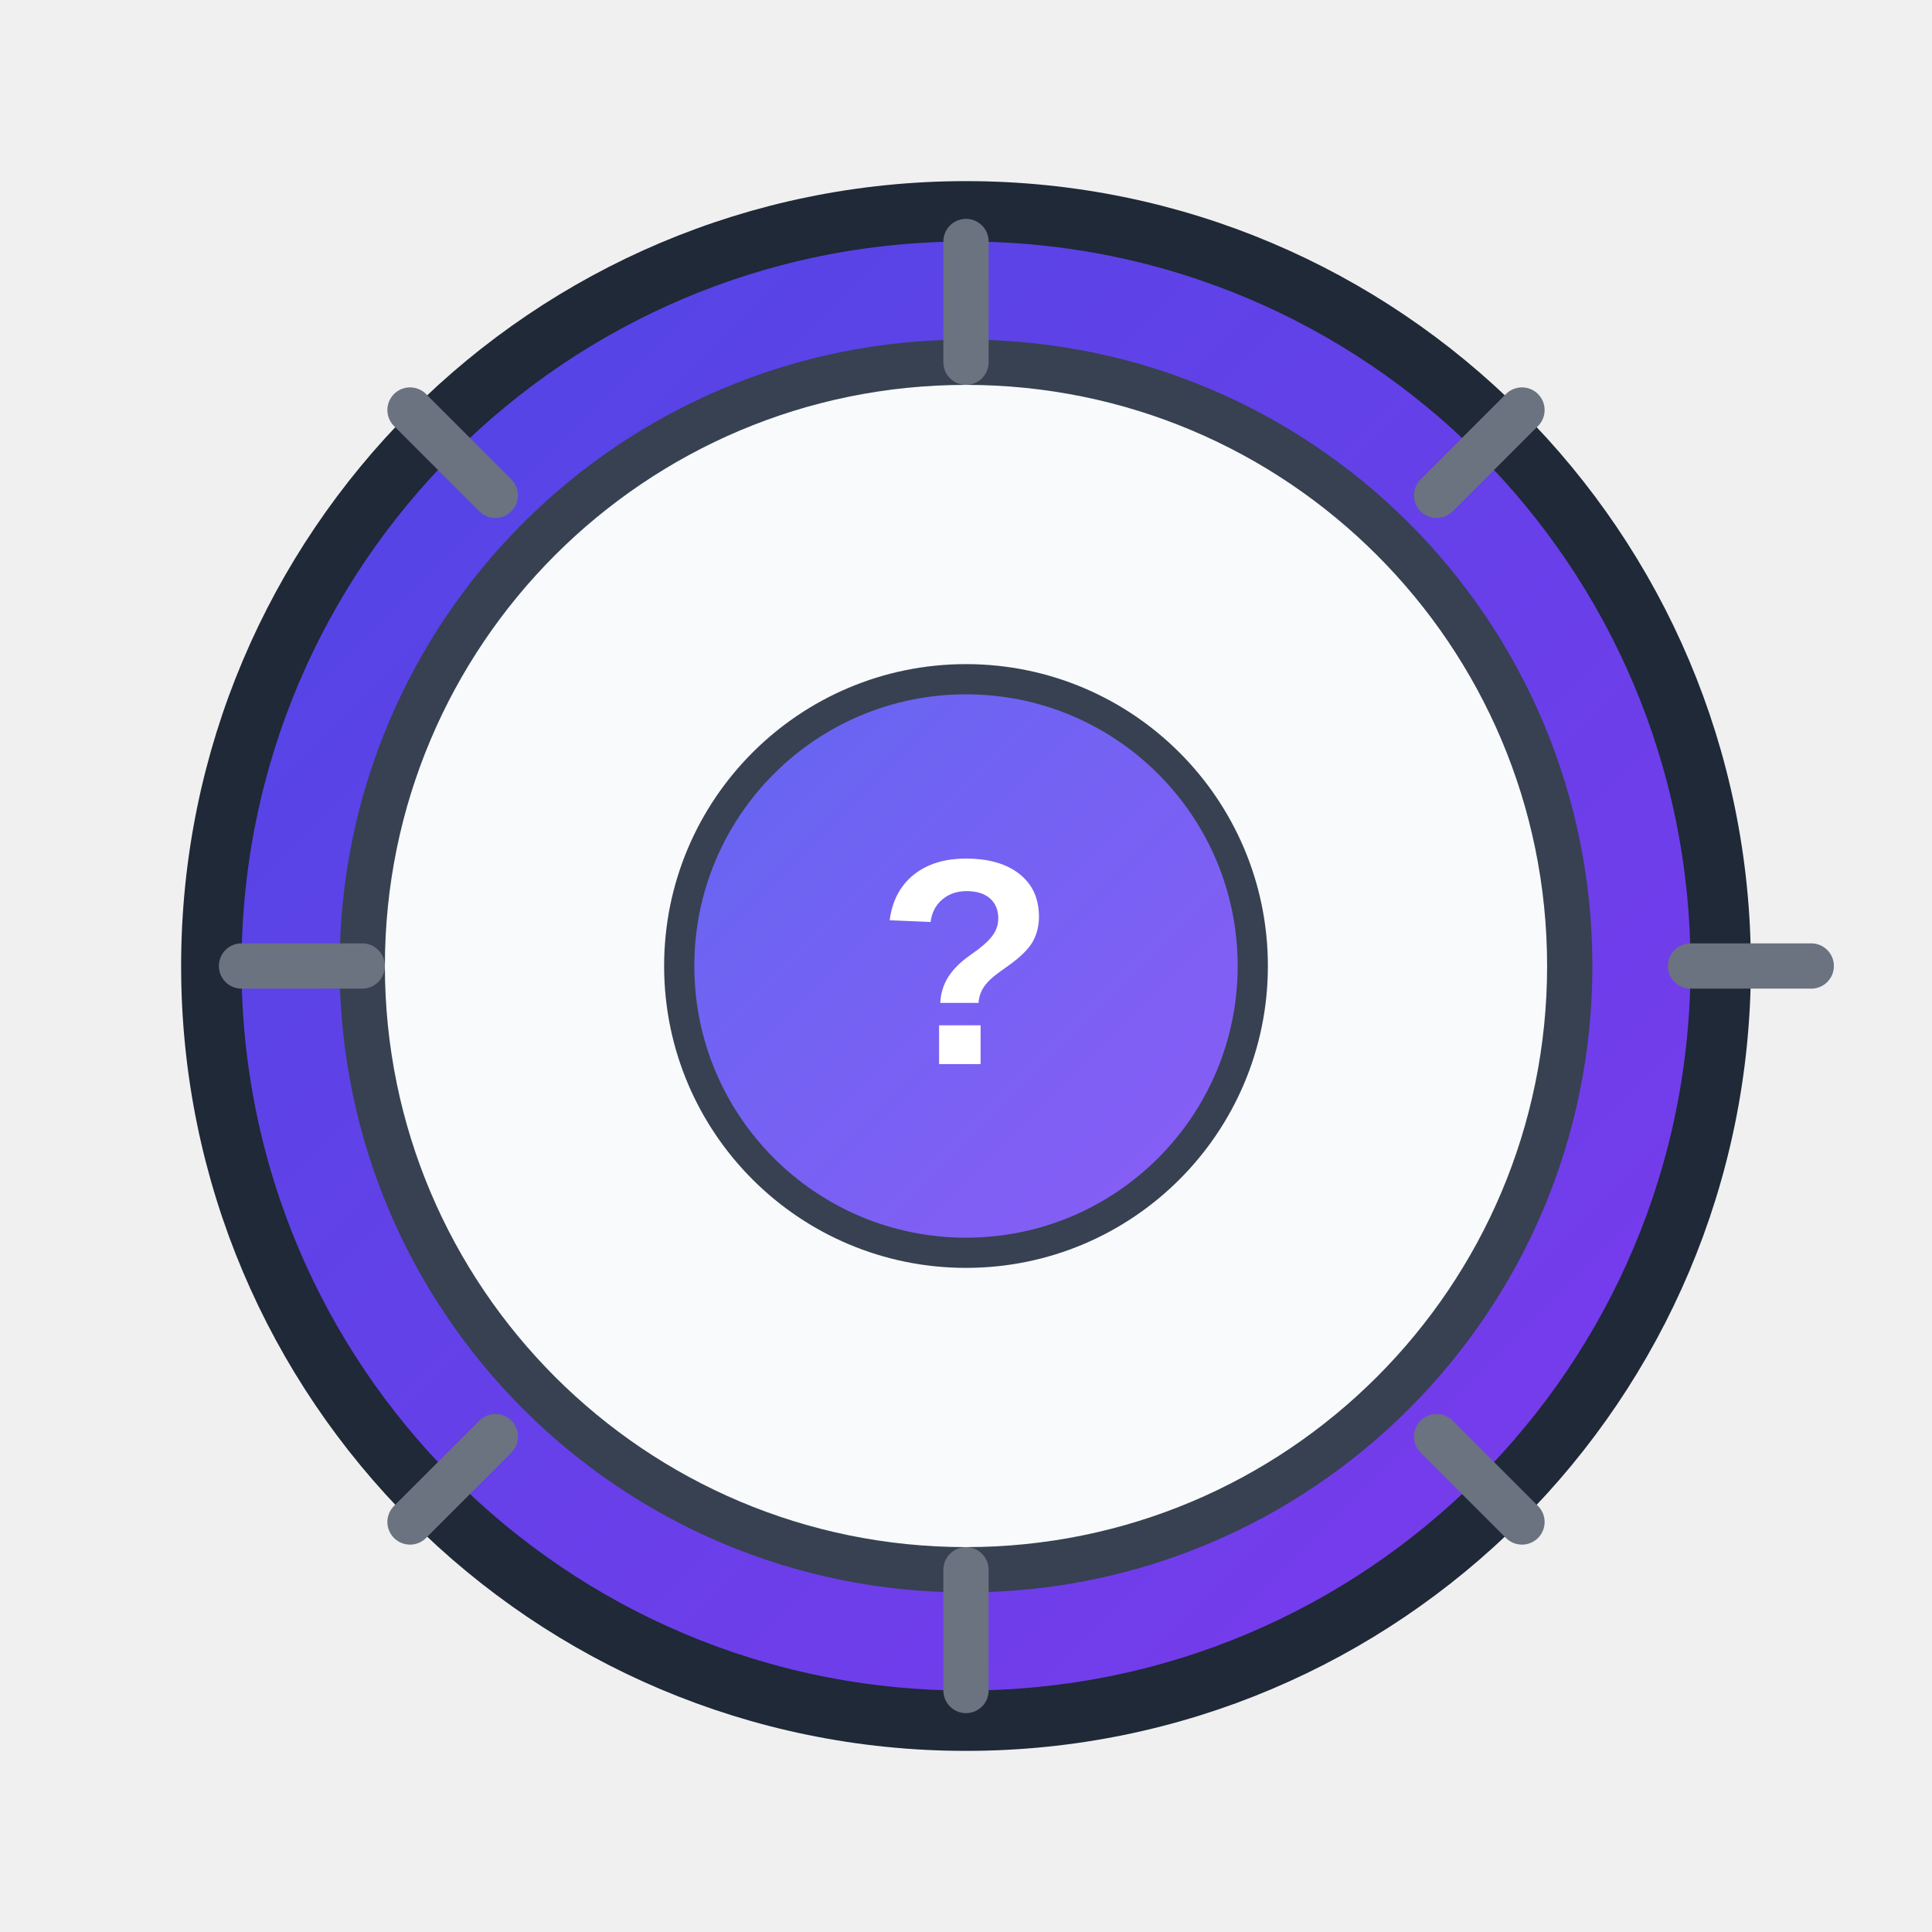
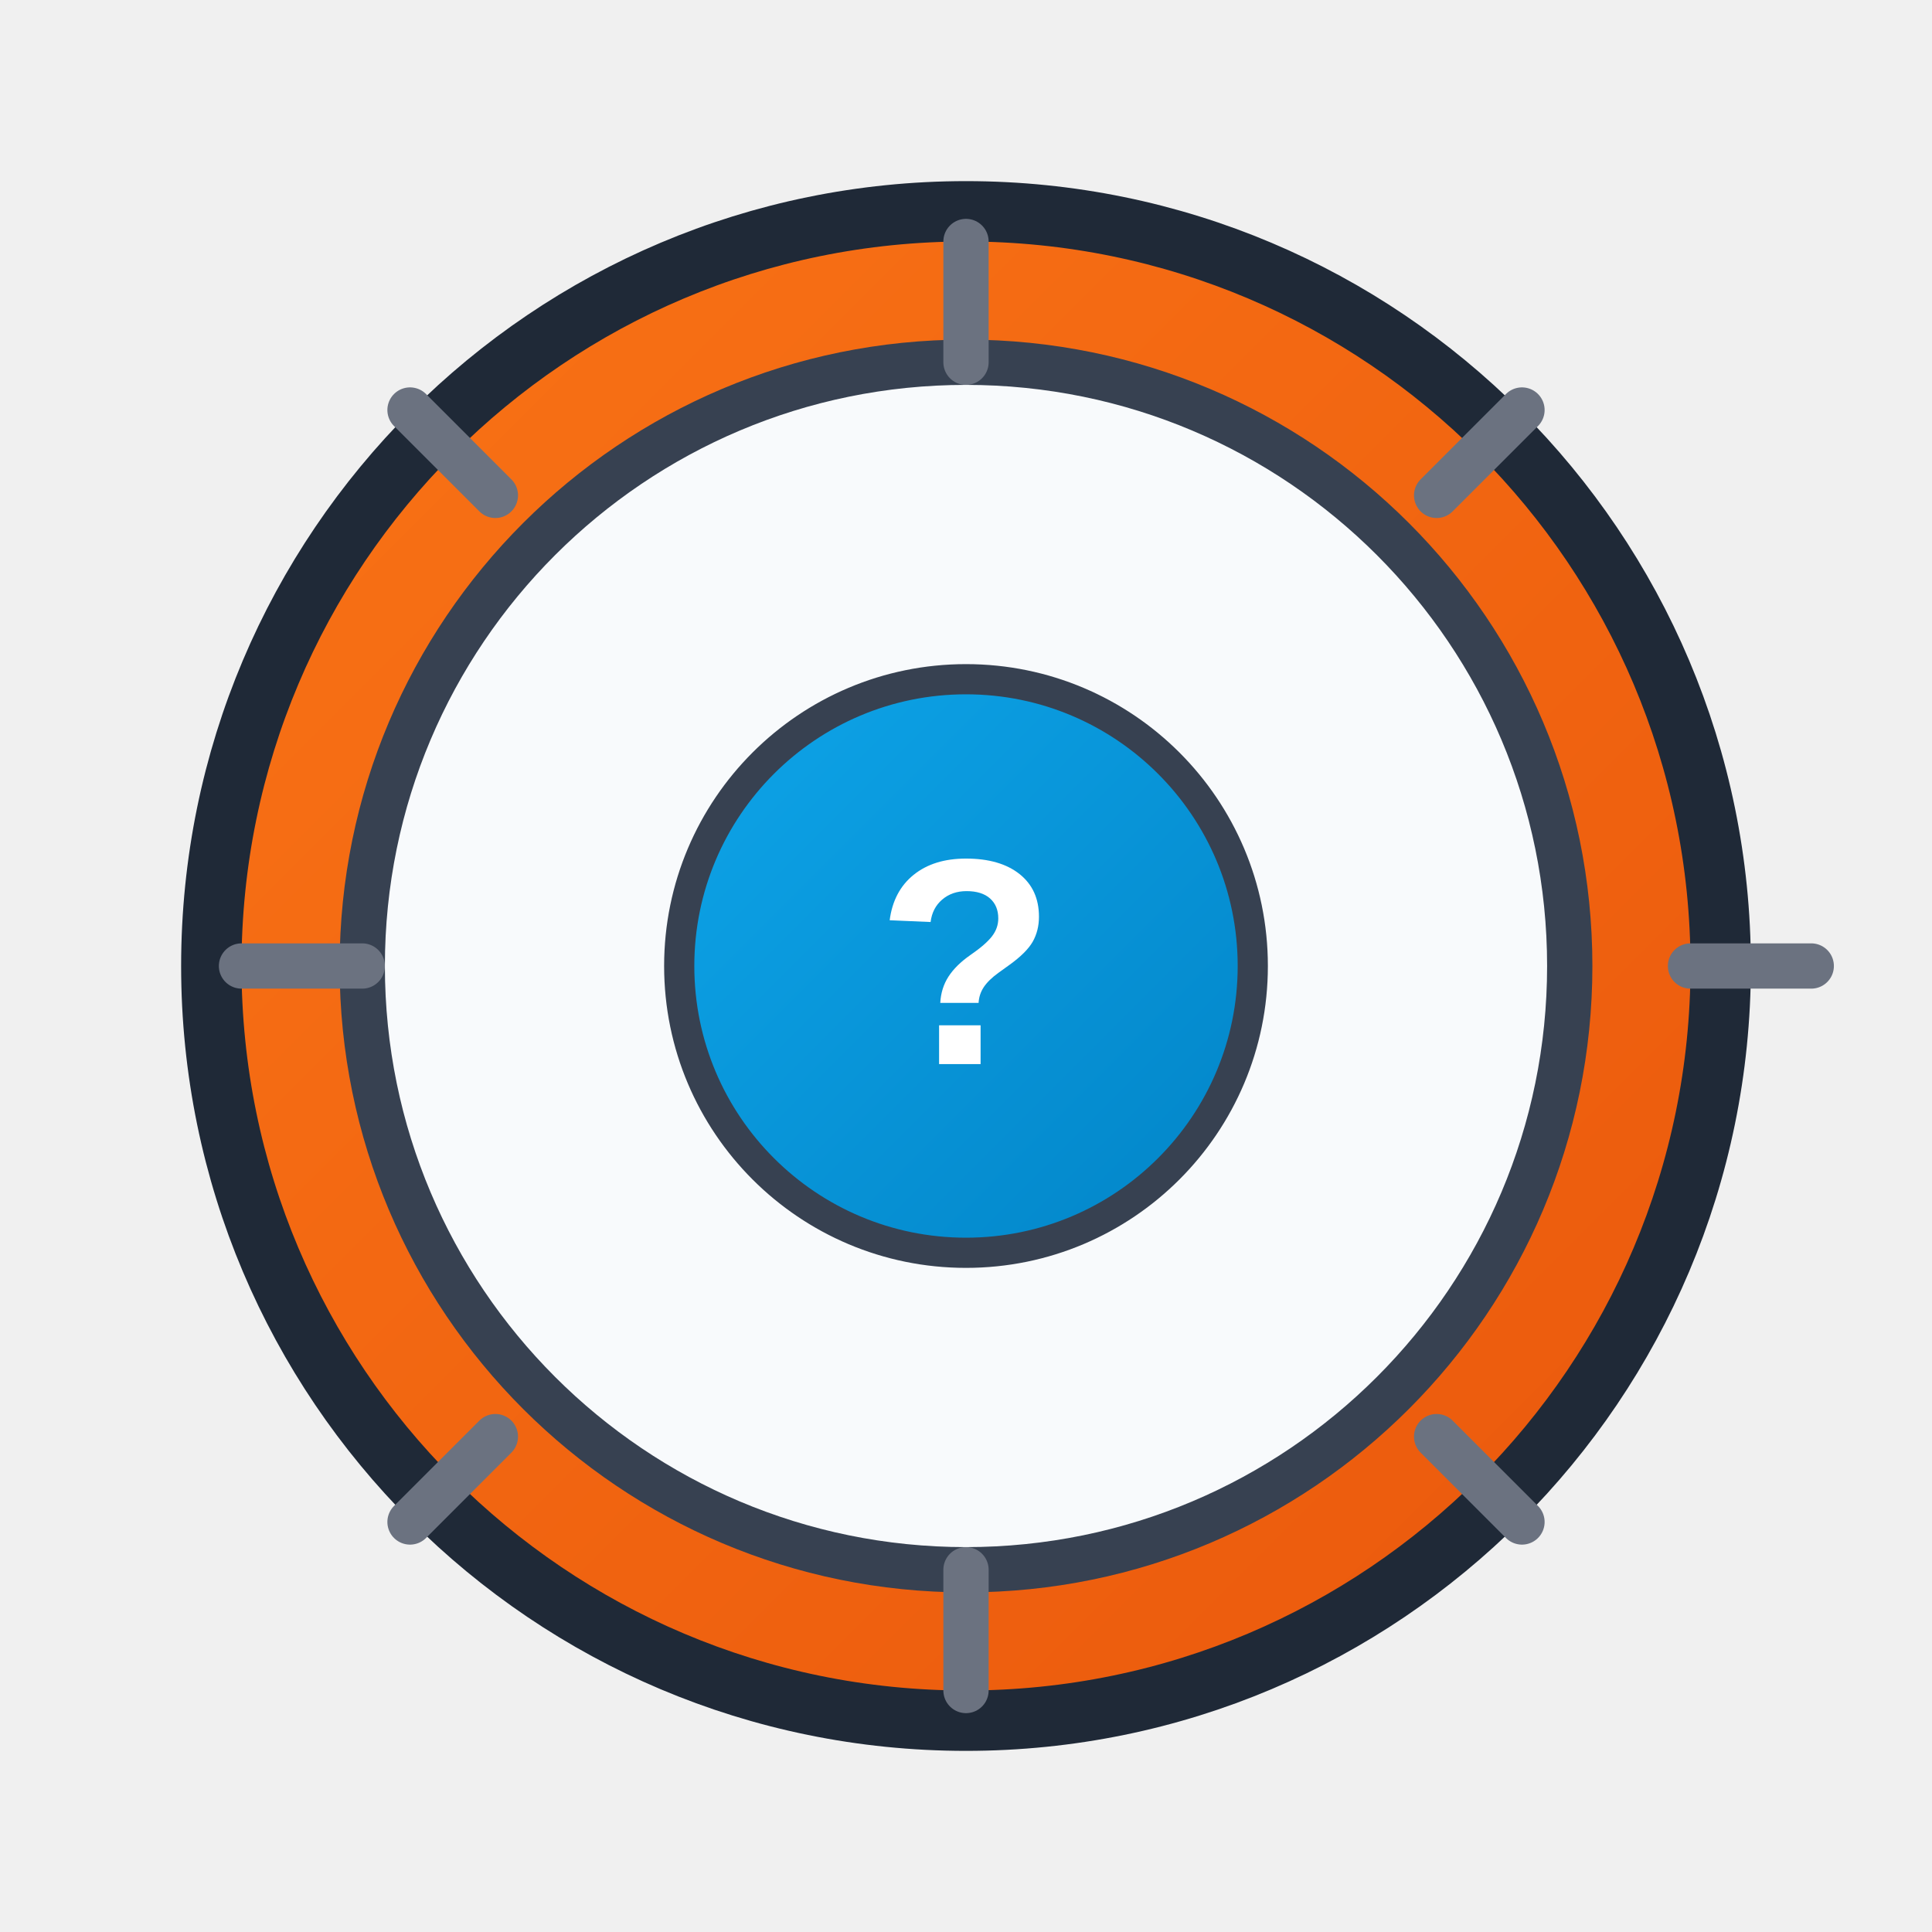
<svg xmlns="http://www.w3.org/2000/svg" width="256" height="256" viewBox="0 0 256 256" fill="none">
  <defs>
    <linearGradient id="outerGradient" x1="0%" y1="0%" x2="100%" y2="100%">
-       <stop offset="0%" style="stop-color:#4F46E5;stop-opacity:1" />
-       <stop offset="100%" style="stop-color:#7C3AED;stop-opacity:1" />
+       <stop offset="0%" style="stop-color:#F97316;stop-opacity:1" />
+       <stop offset="100%" style="stop-color:#EA580C;stop-opacity:1" />
    </linearGradient>
    <linearGradient id="centerGradient" x1="0%" y1="0%" x2="100%" y2="100%">
-       <stop offset="0%" style="stop-color:#6366F1;stop-opacity:1" />
-       <stop offset="100%" style="stop-color:#8B5CF6;stop-opacity:1" />
+       <stop offset="0%" style="stop-color:#0EA5E9;stop-opacity:1" />
+       <stop offset="100%" style="stop-color:#0284C7;stop-opacity:1" />
    </linearGradient>
  </defs>
  <circle cx="128" cy="128" r="100" fill="url(#outerGradient)" stroke="#1F2937" stroke-width="8" />
  <circle cx="128" cy="128" r="80" fill="#F8FAFC" stroke="#374151" stroke-width="6" />
  <path d="M128 48V32m0 176v16m-80-96H32m192 0h16m-49.64-62.36 11.31-11.31M65.64 190.36l-11.31 11.31m136.03-11.31 11.31 11.31M65.64 65.64 54.33 54.33" stroke="#6B7280" stroke-width="6" stroke-linecap="round" />
  <circle cx="128" cy="128" r="38" fill="url(#centerGradient)" stroke="#374151" stroke-width="4" />
  <text x="128" y="141" text-anchor="middle" font-size="39" font-family="Arial" fill="#FFF" font-weight="bold">?</text>
</svg>
